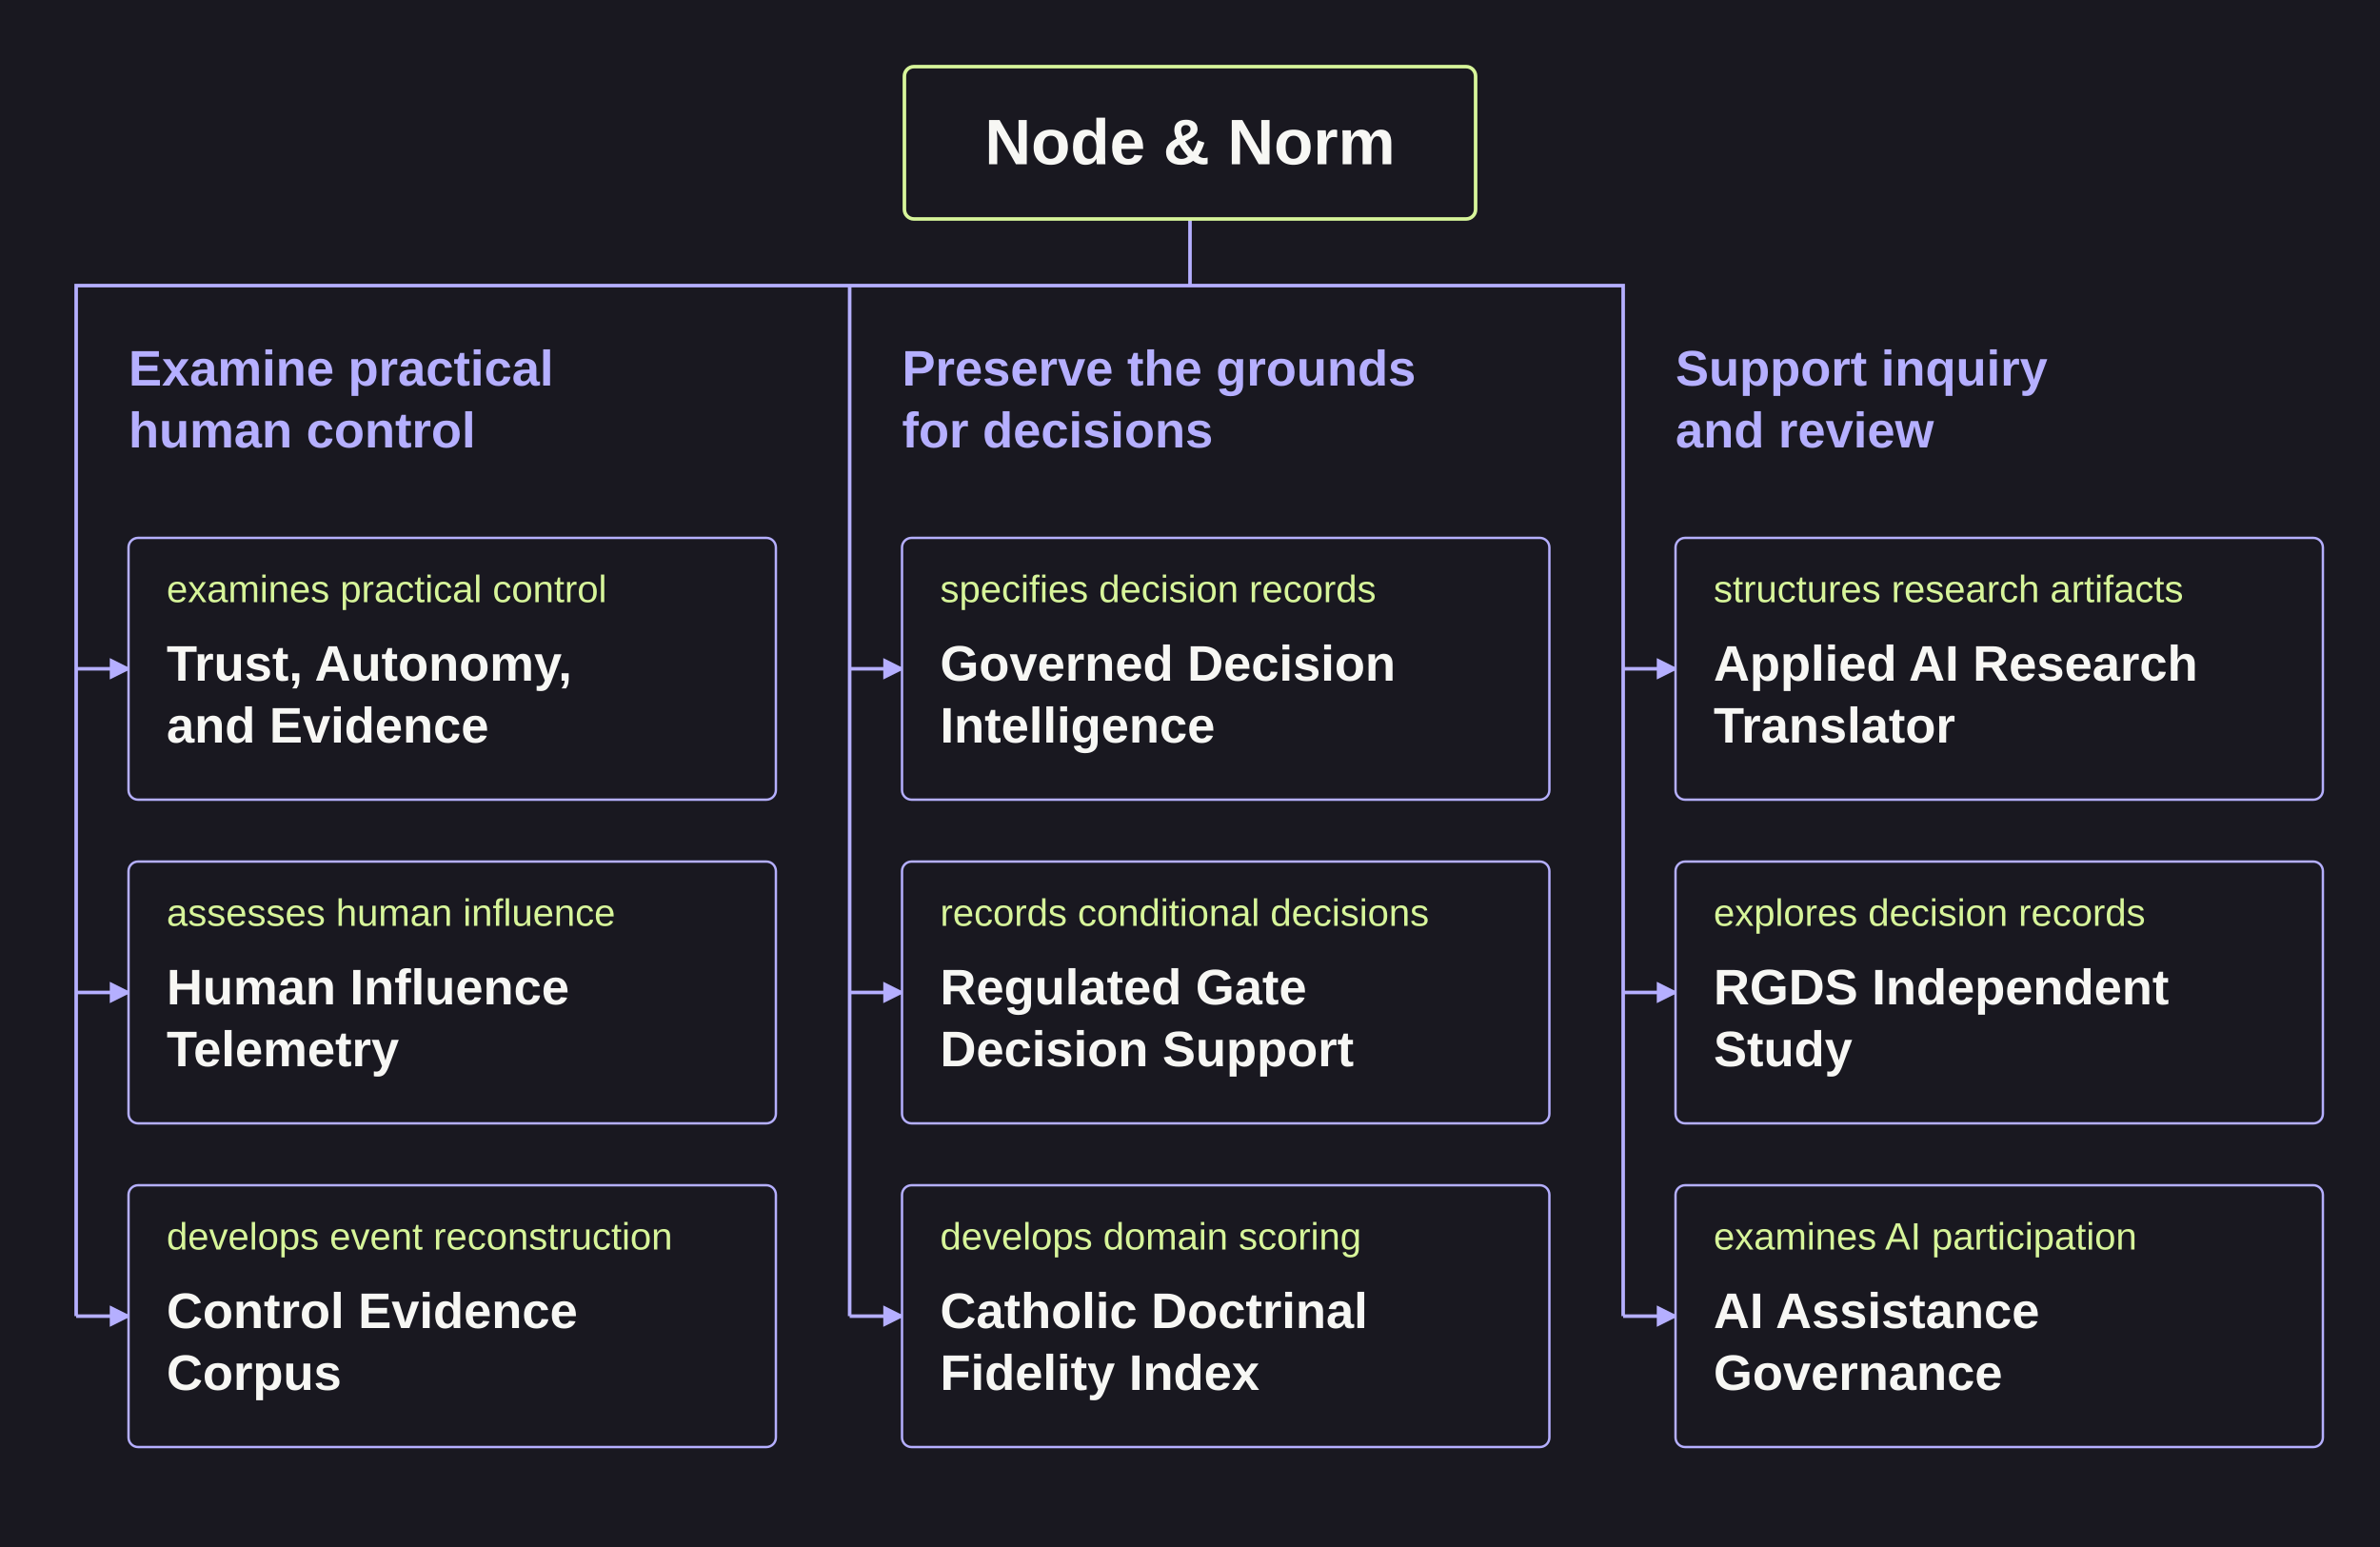
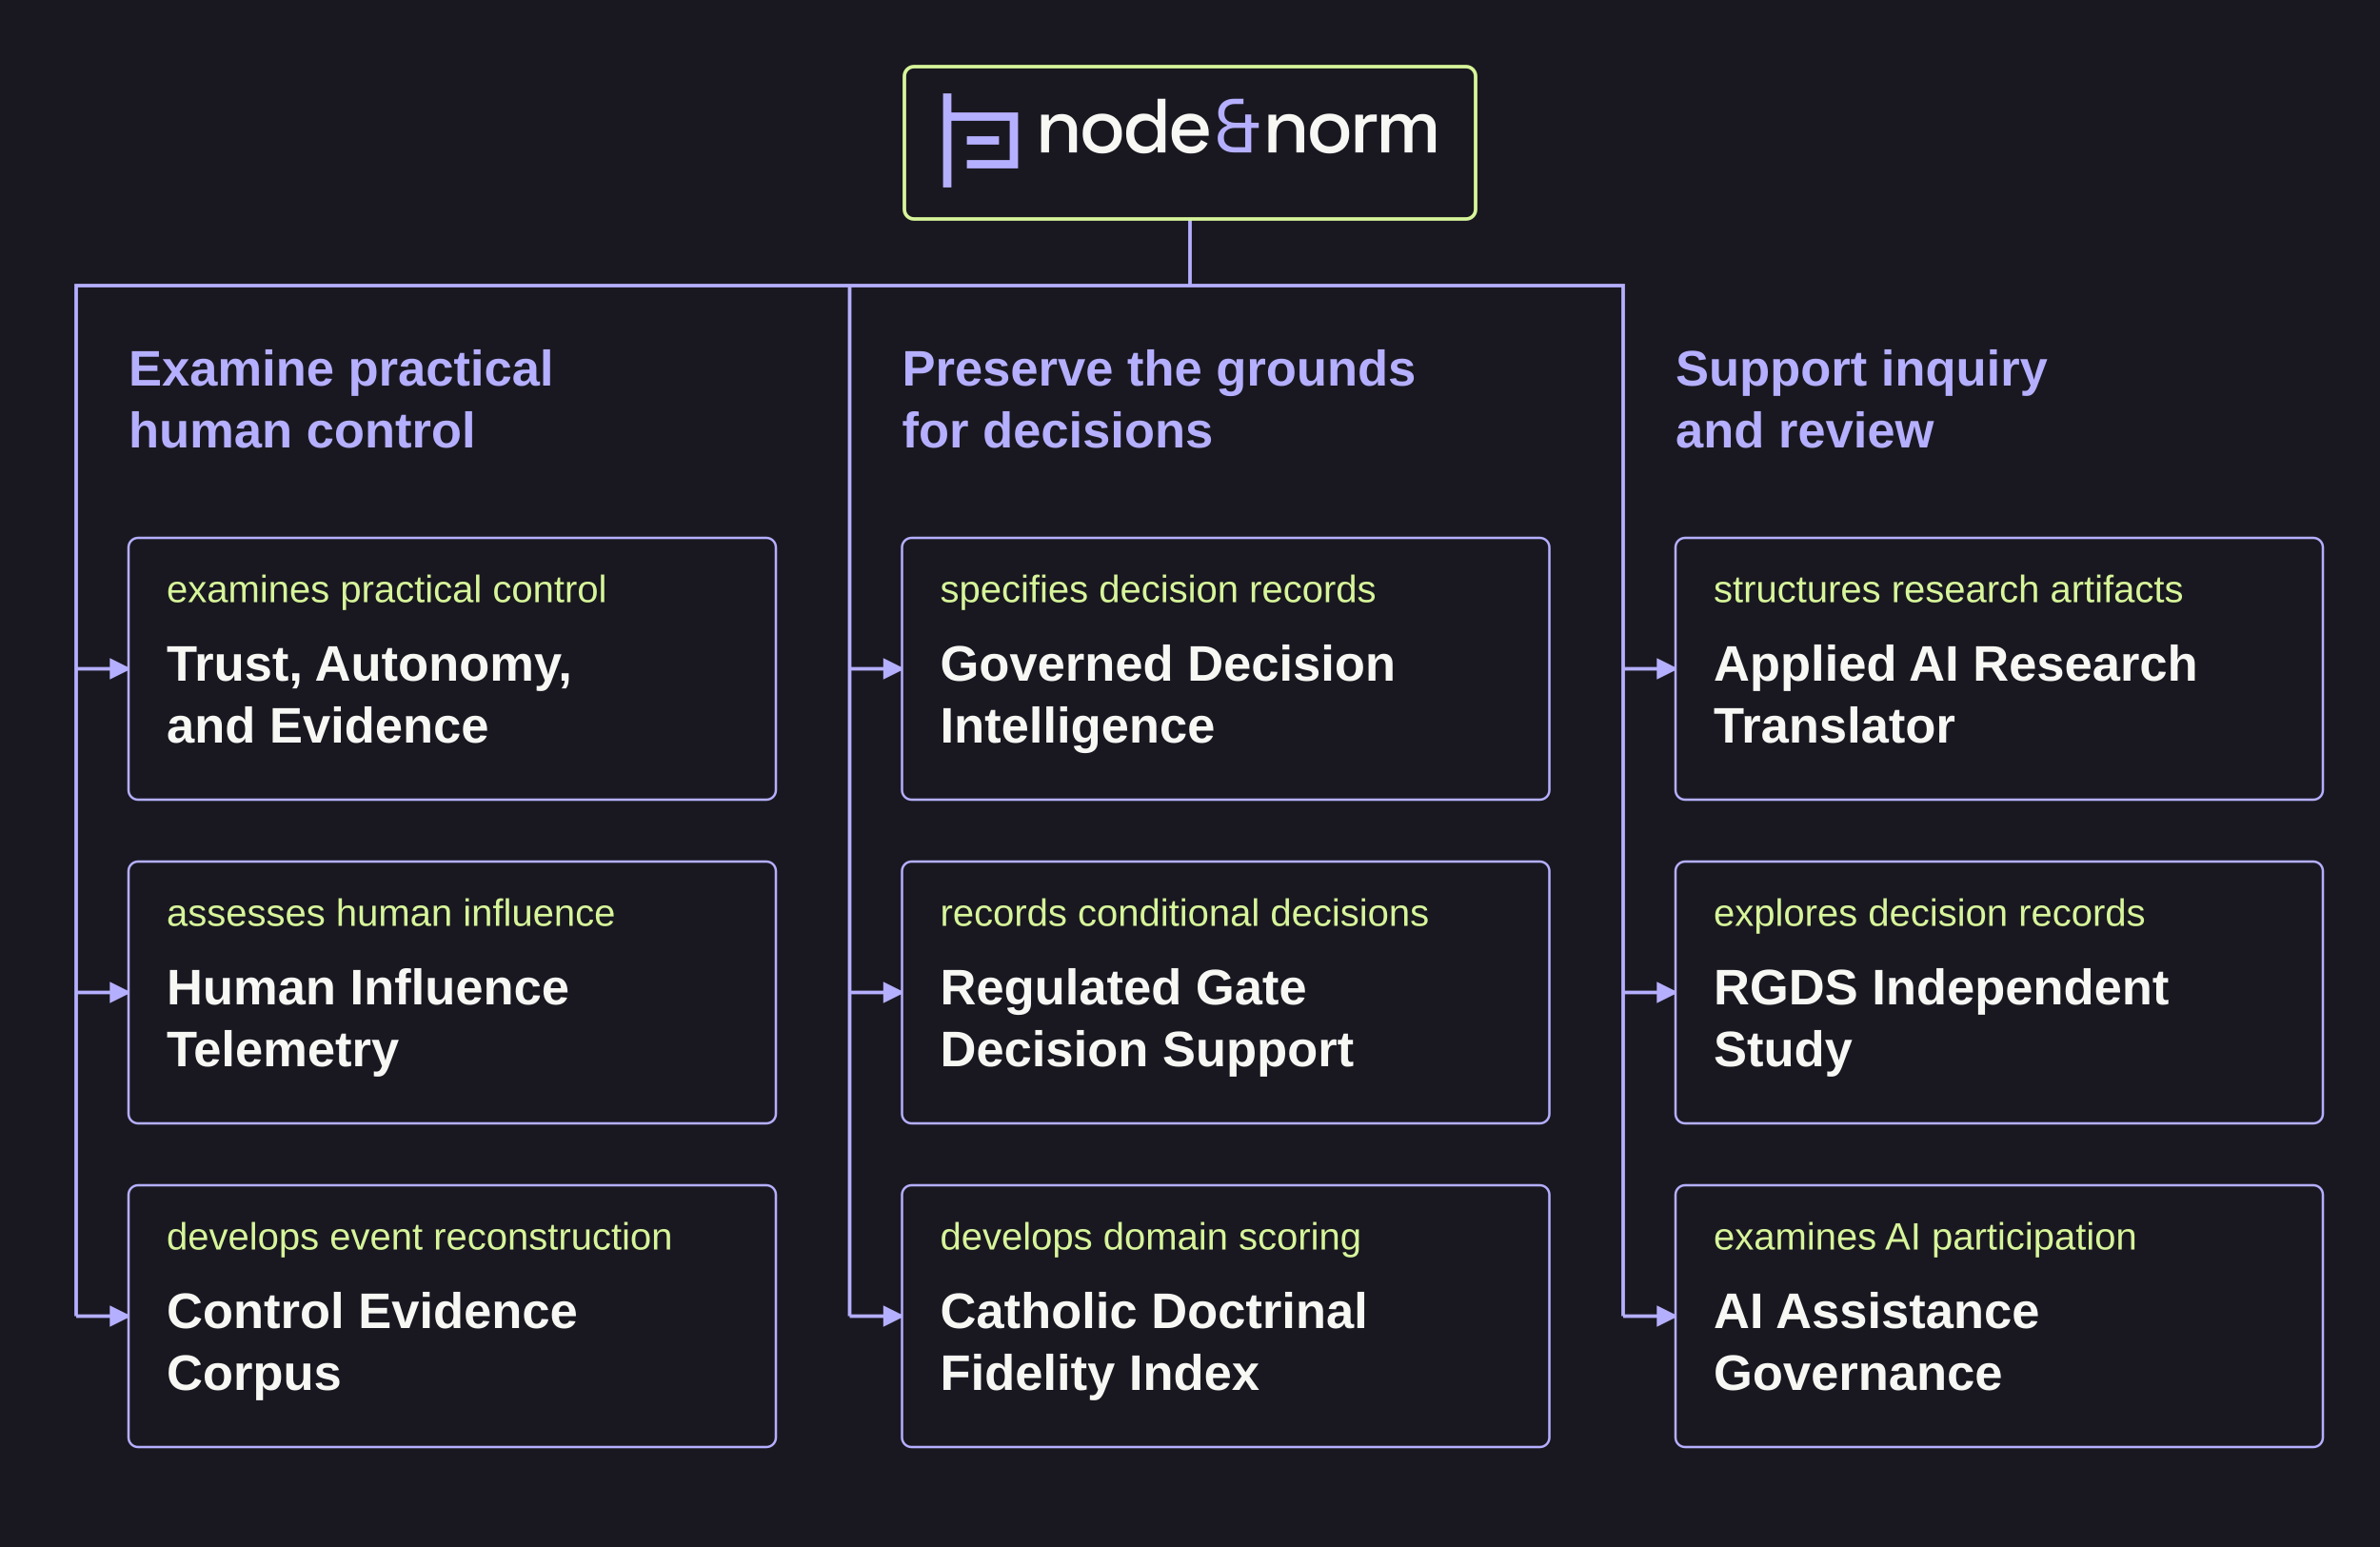
<svg xmlns="http://www.w3.org/2000/svg" width="1000" height="650" viewBox="0 0 1000 650" role="img" aria-labelledby="title desc">
  <rect width="1000" height="650" fill="#191820" />
  <defs>
    <marker id="arrow" viewBox="0 0 8 8" refX="7" refY="4" markerWidth="6" markerHeight="6" orient="auto">
      <path d="M0 0L8 4L0 8Z" fill="#B5AFFF" />
    </marker>
  </defs>
  <path d="M500 92V120H32V553M500 120H357V553M500 120H682V553" fill="none" stroke="#B5AFFF" stroke-width="1.5" />
  <rect x="380" y="28" width="240" height="64" rx="4" fill="#191820" stroke="#D7F59A" stroke-width="1.5" />
-   <text x="500.0" y="69" fill="#F7F7F4" font-family="Arial, Helvetica, sans-serif" font-size="27" font-weight="600" text-anchor="middle">Node &amp; Norm</text>
+   <g id="program-logo" role="img" aria-label="Node and Norm">
+     <g aria-hidden="true" transform="translate(388.0 35) scale(0.5)" fill="none" stroke="#B5AFFF" stroke-width="7" stroke-linecap="square">
+       <path d="M20 12V84M20 28H76V68H40M40 48H60" />
+     </g>
+     <g aria-hidden="true" transform="translate(435.0 45) scale(0.14)">
+       <g transform="translate(-2590 -295)">
+         <path d="M76.3 0V492.5H177.201V418.751H193.101Q207.201 449.301 243.001 475.25Q278.801 501.2 349.651 501.2Q405.901 501.2 449.576 476.275Q493.251 451.35 518.126 405.55Q543 359.75 543 296V0H440.099V288.1Q440.099 352.499 408.224 382.949Q376.349 413.399 319.75 413.399Q255.8 413.399 217.501 371.049Q179.201 328.699 179.201 248.85V0Z" fill="#F7F7F4" transform="translate(2590 431) scale(0.23 -0.23)" />
+         <path d="M307.4 -14Q233.4 -14 175.625 16.525Q117.85 47.05 85.075 103.875Q52.3 160.7 52.3 238.95V253.55Q52.3 331.8 85.075 388.625Q117.85 445.45 175.625 475.975Q233.4 506.5 307.4 506.5Q381.4 506.5 439.175 475.975Q496.95 445.45 529.725 388.625Q562.5 331.8 562.5 253.55V238.95Q562.5 160.7 529.725 103.875Q496.95 47.05 439.175 16.525Q381.4 -14 307.4 -14ZM307.4 77.701Q375.199 77.701 417.399 121.151Q459.599 164.601 459.599 241.6V250.9Q459.599 327.9 417.724 371.349Q375.849 414.799 307.4 414.799Q239.951 414.799 197.576 371.349Q155.201 327.9 155.201 250.9V241.6Q155.201 164.601 197.576 121.151Q239.951 77.701 307.4 77.701Z" fill="#F7F7F4" transform="translate(2720.376 431) scale(0.23 -0.23)" />
+         <path d="M279.799 -14Q218.699 -14 166.674 15.85Q114.65 45.7 83.475 102.525Q52.3 159.35 52.3 238.95V253.55Q52.3 333.15 83.3 389.975Q114.3 446.8 166.174 476.65Q218.049 506.5 279.799 506.5Q327.949 506.5 360.724 494.6Q393.499 482.7 414.074 464.426Q434.649 446.151 445.698 425.701H461.599V700H564.5V0H463.599V70.149H447.698Q429.299 37.95 390.649 11.975Q351.999 -14 279.799 -14ZM309.4 76.401Q376.149 76.401 419.524 119.326Q462.899 162.251 462.899 241.6V250.9Q462.899 330.25 419.849 373.174Q376.799 416.099 309.4 416.099Q243 416.099 199.451 373.174Q155.901 330.25 155.901 250.9V241.6Q155.901 162.251 199.451 119.326Q243 76.401 309.4 76.401Z" fill="#F7F7F4" transform="translate(2850.752 431) scale(0.23 -0.23)" />
+         <path d="M301.6 -14Q227.25 -14 171.1 17.5Q114.95 49 83.625 106.325Q52.3 163.65 52.3 240.25V252.25Q52.3 329.2 83.3 386.35Q114.3 443.5 169.775 475Q225.25 506.5 297.85 506.5Q369.1 506.5 422.575 475.4Q476.05 444.3 506.05 388.2Q536.05 332.1 536.05 256.8V217.65H156.501Q158.851 152.651 200.626 114.526Q242.4 76.401 304.2 76.401Q362.449 76.401 391.824 102.201Q421.199 128.001 436.649 161.951L522.5 118.45Q508.15 90 481.65 59.15Q455.15 28.3 411.85 7.15Q368.55 -14 301.6 -14ZM157.501 296.951H431.498Q427.498 352.55 391.224 384.324Q354.949 416.099 297.2 416.099Q238.5 416.099 202.201 384.324Q165.901 352.55 157.501 296.951Z" fill="#F7F7F4" transform="translate(2987.108 431) scale(0.23 -0.23)" />
+         <path d="M249.91 0Q192.171 0 145.316 21.79Q98.461 43.58 71.041 85.015Q43.62 126.45 43.62 185.45Q43.62 229.16 60.896 261.87Q78.171 294.58 105.526 316.29Q132.881 338 163.751 348.71V359.87Q118.011 374.16 84.236 411.515Q50.461 448.87 50.461 514.13Q50.461 574.42 78.171 616.065Q105.881 657.71 152.026 678.855Q198.171 700 253.91 700H379.951V631.501H264.13Q208.48 631.501 169.749 601.466Q131.019 571.431 131.019 508.81Q131.019 466.58 149.424 439.9Q167.829 413.22 198.075 400.38Q228.32 387.539 264.13 387.539H402.311V495.29H481.45V387.539H579.13V319.041H481.45V0ZM260.13 68.499H402.311V319.041H260.13Q203.35 319.041 163.764 288.36Q124.179 257.68 124.179 193.77Q124.179 129.569 164.554 99.034Q204.93 68.499 260.13 68.499Z" fill="#B5AFFF" transform="translate(3127.391 431) scale(0.23 -0.23)" />
+         <path d="M76.3 0V492.5H177.201V418.751H193.101Q207.201 449.301 243.001 475.25Q278.801 501.2 349.651 501.2Q405.901 501.2 449.576 476.275Q493.251 451.35 518.126 405.55Q543 359.75 543 296V0H440.099V288.1Q440.099 352.499 408.224 382.949Q376.349 413.399 319.75 413.399Q255.8 413.399 217.501 371.049Q179.201 328.699 179.201 248.85V0Z" fill="#F7F7F4" transform="translate(3272.274 431) scale(0.23 -0.23)" />
+         <path d="M307.4 -14Q233.4 -14 175.625 16.525Q117.85 47.05 85.075 103.875Q52.3 160.7 52.3 238.95V253.55Q52.3 331.8 85.075 388.625Q117.85 445.45 175.625 475.975Q233.4 506.5 307.4 506.5Q381.4 506.5 439.175 475.975Q496.95 445.45 529.725 388.625Q562.5 331.8 562.5 253.55V238.95Q562.5 160.7 529.725 103.875Q496.95 47.05 439.175 16.525Q381.4 -14 307.4 -14ZM307.4 77.701Q375.199 77.701 417.399 121.151Q459.599 164.601 459.599 241.6V250.9Q459.599 327.9 417.724 371.349Q375.849 414.799 307.4 414.799Q239.951 414.799 197.576 371.349Q155.201 327.9 155.201 250.9V241.6Q155.201 164.601 197.576 121.151Q239.951 77.701 307.4 77.701Z" fill="#F7F7F4" transform="translate(3402.65 431) scale(0.23 -0.23)" />
+         <path d="M76.3 0V492.5H177.201V434.75H193.101Q205.151 465.8 231.351 480.15Q257.551 494.5 296.801 494.5H355.751V402.099H293.051Q242.601 402.099 210.901 374.674Q179.201 347.249 179.201 289.699V0Z" fill="#F7F7F4" transform="translate(3533.026 431) scale(0.23 -0.23)" />
+         <path d="M76.3 0V492.5H177.201V435H193.101Q206.801 460.7 237.851 480.95Q268.901 501.2 322.101 501.2Q377.201 501.2 410.776 478.425Q444.35 455.651 461 420.901H476.901Q493.901 455 526.651 478.1Q559.4 501.2 619.2 501.2Q666.6 501.2 703.925 481.35Q741.25 461.5 763.225 423.05Q785.2 384.6 785.2 328.45V0H682.299V320.5Q682.299 365.349 657.624 389.699Q632.949 414.049 588.3 414.049Q540.05 414.049 511.125 383.049Q482.201 352.049 482.201 293.7V0H379.299V320.5Q379.299 365.349 354.624 389.699Q329.95 414.049 285.3 414.049Q237.05 414.049 208.126 383.049Q179.201 352.049 179.201 293.7V0Z" fill="#F7F7F4" transform="translate(3610.961 431) scale(0.23 -0.23)" />
+       </g>
+     </g>
+   </g>
  <text x="54" y="162" fill="#B5AFFF" font-family="Arial, Helvetica, sans-serif" font-size="21" font-weight="600" text-anchor="start">Examine practical</text>
  <text x="54" y="188" fill="#B5AFFF" font-family="Arial, Helvetica, sans-serif" font-size="21" font-weight="600" text-anchor="start">human control</text>
  <g id="repository-T">
    <path d="M32 281.0H54" fill="none" stroke="#B5AFFF" stroke-width="1.5" marker-end="url(#arrow)" />
    <rect x="54" y="226" width="272" height="110" rx="4" fill="#191820" stroke="#B5AFFF" stroke-width="1" />
    <text x="70" y="253" fill="#D7F59A" font-family="Arial, Helvetica, sans-serif" font-size="16" font-weight="400" text-anchor="start">examines practical control</text>
    <text x="70" y="286" fill="#F7F7F4" font-family="Arial, Helvetica, sans-serif" font-size="21" font-weight="600" text-anchor="start">Trust, Autonomy,</text>
    <text x="70" y="312" fill="#F7F7F4" font-family="Arial, Helvetica, sans-serif" font-size="21" font-weight="600" text-anchor="start">and Evidence</text>
  </g>
  <g id="repository-H">
    <path d="M32 417.0H54" fill="none" stroke="#B5AFFF" stroke-width="1.5" marker-end="url(#arrow)" />
    <rect x="54" y="362" width="272" height="110" rx="4" fill="#191820" stroke="#B5AFFF" stroke-width="1" />
    <text x="70" y="389" fill="#D7F59A" font-family="Arial, Helvetica, sans-serif" font-size="16" font-weight="400" text-anchor="start">assesses human influence</text>
    <text x="70" y="422" fill="#F7F7F4" font-family="Arial, Helvetica, sans-serif" font-size="21" font-weight="600" text-anchor="start">Human Influence</text>
    <text x="70" y="448" fill="#F7F7F4" font-family="Arial, Helvetica, sans-serif" font-size="21" font-weight="600" text-anchor="start">Telemetry</text>
  </g>
  <g id="repository-C">
    <path d="M32 553.0H54" fill="none" stroke="#B5AFFF" stroke-width="1.5" marker-end="url(#arrow)" />
    <rect x="54" y="498" width="272" height="110" rx="4" fill="#191820" stroke="#B5AFFF" stroke-width="1" />
    <text x="70" y="525" fill="#D7F59A" font-family="Arial, Helvetica, sans-serif" font-size="16" font-weight="400" text-anchor="start">develops event reconstruction</text>
    <text x="70" y="558" fill="#F7F7F4" font-family="Arial, Helvetica, sans-serif" font-size="21" font-weight="600" text-anchor="start">Control Evidence</text>
    <text x="70" y="584" fill="#F7F7F4" font-family="Arial, Helvetica, sans-serif" font-size="21" font-weight="600" text-anchor="start">Corpus</text>
  </g>
  <text x="379" y="162" fill="#B5AFFF" font-family="Arial, Helvetica, sans-serif" font-size="21" font-weight="600" text-anchor="start">Preserve the grounds</text>
  <text x="379" y="188" fill="#B5AFFF" font-family="Arial, Helvetica, sans-serif" font-size="21" font-weight="600" text-anchor="start">for decisions</text>
  <g id="repository-G">
    <path d="M357 281.0H379" fill="none" stroke="#B5AFFF" stroke-width="1.5" marker-end="url(#arrow)" />
    <rect x="379" y="226" width="272" height="110" rx="4" fill="#191820" stroke="#B5AFFF" stroke-width="1" />
    <text x="395" y="253" fill="#D7F59A" font-family="Arial, Helvetica, sans-serif" font-size="16" font-weight="400" text-anchor="start">specifies decision records</text>
    <text x="395" y="286" fill="#F7F7F4" font-family="Arial, Helvetica, sans-serif" font-size="21" font-weight="600" text-anchor="start">Governed Decision</text>
    <text x="395" y="312" fill="#F7F7F4" font-family="Arial, Helvetica, sans-serif" font-size="21" font-weight="600" text-anchor="start">Intelligence</text>
  </g>
  <g id="repository-R">
    <path d="M357 417.0H379" fill="none" stroke="#B5AFFF" stroke-width="1.5" marker-end="url(#arrow)" />
    <rect x="379" y="362" width="272" height="110" rx="4" fill="#191820" stroke="#B5AFFF" stroke-width="1" />
    <text x="395" y="389" fill="#D7F59A" font-family="Arial, Helvetica, sans-serif" font-size="16" font-weight="400" text-anchor="start">records conditional decisions</text>
    <text x="395" y="422" fill="#F7F7F4" font-family="Arial, Helvetica, sans-serif" font-size="21" font-weight="600" text-anchor="start">Regulated Gate</text>
    <text x="395" y="448" fill="#F7F7F4" font-family="Arial, Helvetica, sans-serif" font-size="21" font-weight="600" text-anchor="start">Decision Support</text>
  </g>
  <g id="repository-F">
    <path d="M357 553.0H379" fill="none" stroke="#B5AFFF" stroke-width="1.5" marker-end="url(#arrow)" />
    <rect x="379" y="498" width="272" height="110" rx="4" fill="#191820" stroke="#B5AFFF" stroke-width="1" />
    <text x="395" y="525" fill="#D7F59A" font-family="Arial, Helvetica, sans-serif" font-size="16" font-weight="400" text-anchor="start">develops domain scoring</text>
    <text x="395" y="558" fill="#F7F7F4" font-family="Arial, Helvetica, sans-serif" font-size="21" font-weight="600" text-anchor="start">Catholic Doctrinal</text>
    <text x="395" y="584" fill="#F7F7F4" font-family="Arial, Helvetica, sans-serif" font-size="21" font-weight="600" text-anchor="start">Fidelity Index</text>
  </g>
  <text x="704" y="162" fill="#B5AFFF" font-family="Arial, Helvetica, sans-serif" font-size="21" font-weight="600" text-anchor="start">Support inquiry</text>
  <text x="704" y="188" fill="#B5AFFF" font-family="Arial, Helvetica, sans-serif" font-size="21" font-weight="600" text-anchor="start">and review</text>
  <g id="repository-A">
    <path d="M682 281.0H704" fill="none" stroke="#B5AFFF" stroke-width="1.5" marker-end="url(#arrow)" />
    <rect x="704" y="226" width="272" height="110" rx="4" fill="#191820" stroke="#B5AFFF" stroke-width="1" />
    <text x="720" y="253" fill="#D7F59A" font-family="Arial, Helvetica, sans-serif" font-size="16" font-weight="400" text-anchor="start">structures research artifacts</text>
    <text x="720" y="286" fill="#F7F7F4" font-family="Arial, Helvetica, sans-serif" font-size="21" font-weight="600" text-anchor="start">Applied AI Research</text>
    <text x="720" y="312" fill="#F7F7F4" font-family="Arial, Helvetica, sans-serif" font-size="21" font-weight="600" text-anchor="start">Translator</text>
  </g>
  <g id="repository-S">
    <path d="M682 417.0H704" fill="none" stroke="#B5AFFF" stroke-width="1.5" marker-end="url(#arrow)" />
    <rect x="704" y="362" width="272" height="110" rx="4" fill="#191820" stroke="#B5AFFF" stroke-width="1" />
    <text x="720" y="389" fill="#D7F59A" font-family="Arial, Helvetica, sans-serif" font-size="16" font-weight="400" text-anchor="start">explores decision records</text>
    <text x="720" y="422" fill="#F7F7F4" font-family="Arial, Helvetica, sans-serif" font-size="21" font-weight="600" text-anchor="start">RGDS Independent</text>
    <text x="720" y="448" fill="#F7F7F4" font-family="Arial, Helvetica, sans-serif" font-size="21" font-weight="600" text-anchor="start">Study</text>
  </g>
  <g id="repository-I">
    <path d="M682 553.0H704" fill="none" stroke="#B5AFFF" stroke-width="1.5" marker-end="url(#arrow)" />
    <rect x="704" y="498" width="272" height="110" rx="4" fill="#191820" stroke="#B5AFFF" stroke-width="1" />
    <text x="720" y="525" fill="#D7F59A" font-family="Arial, Helvetica, sans-serif" font-size="16" font-weight="400" text-anchor="start">examines AI participation</text>
    <text x="720" y="558" fill="#F7F7F4" font-family="Arial, Helvetica, sans-serif" font-size="21" font-weight="600" text-anchor="start">AI Assistance</text>
    <text x="720" y="584" fill="#F7F7F4" font-family="Arial, Helvetica, sans-serif" font-size="21" font-weight="600" text-anchor="start">Governance</text>
  </g>
</svg>
